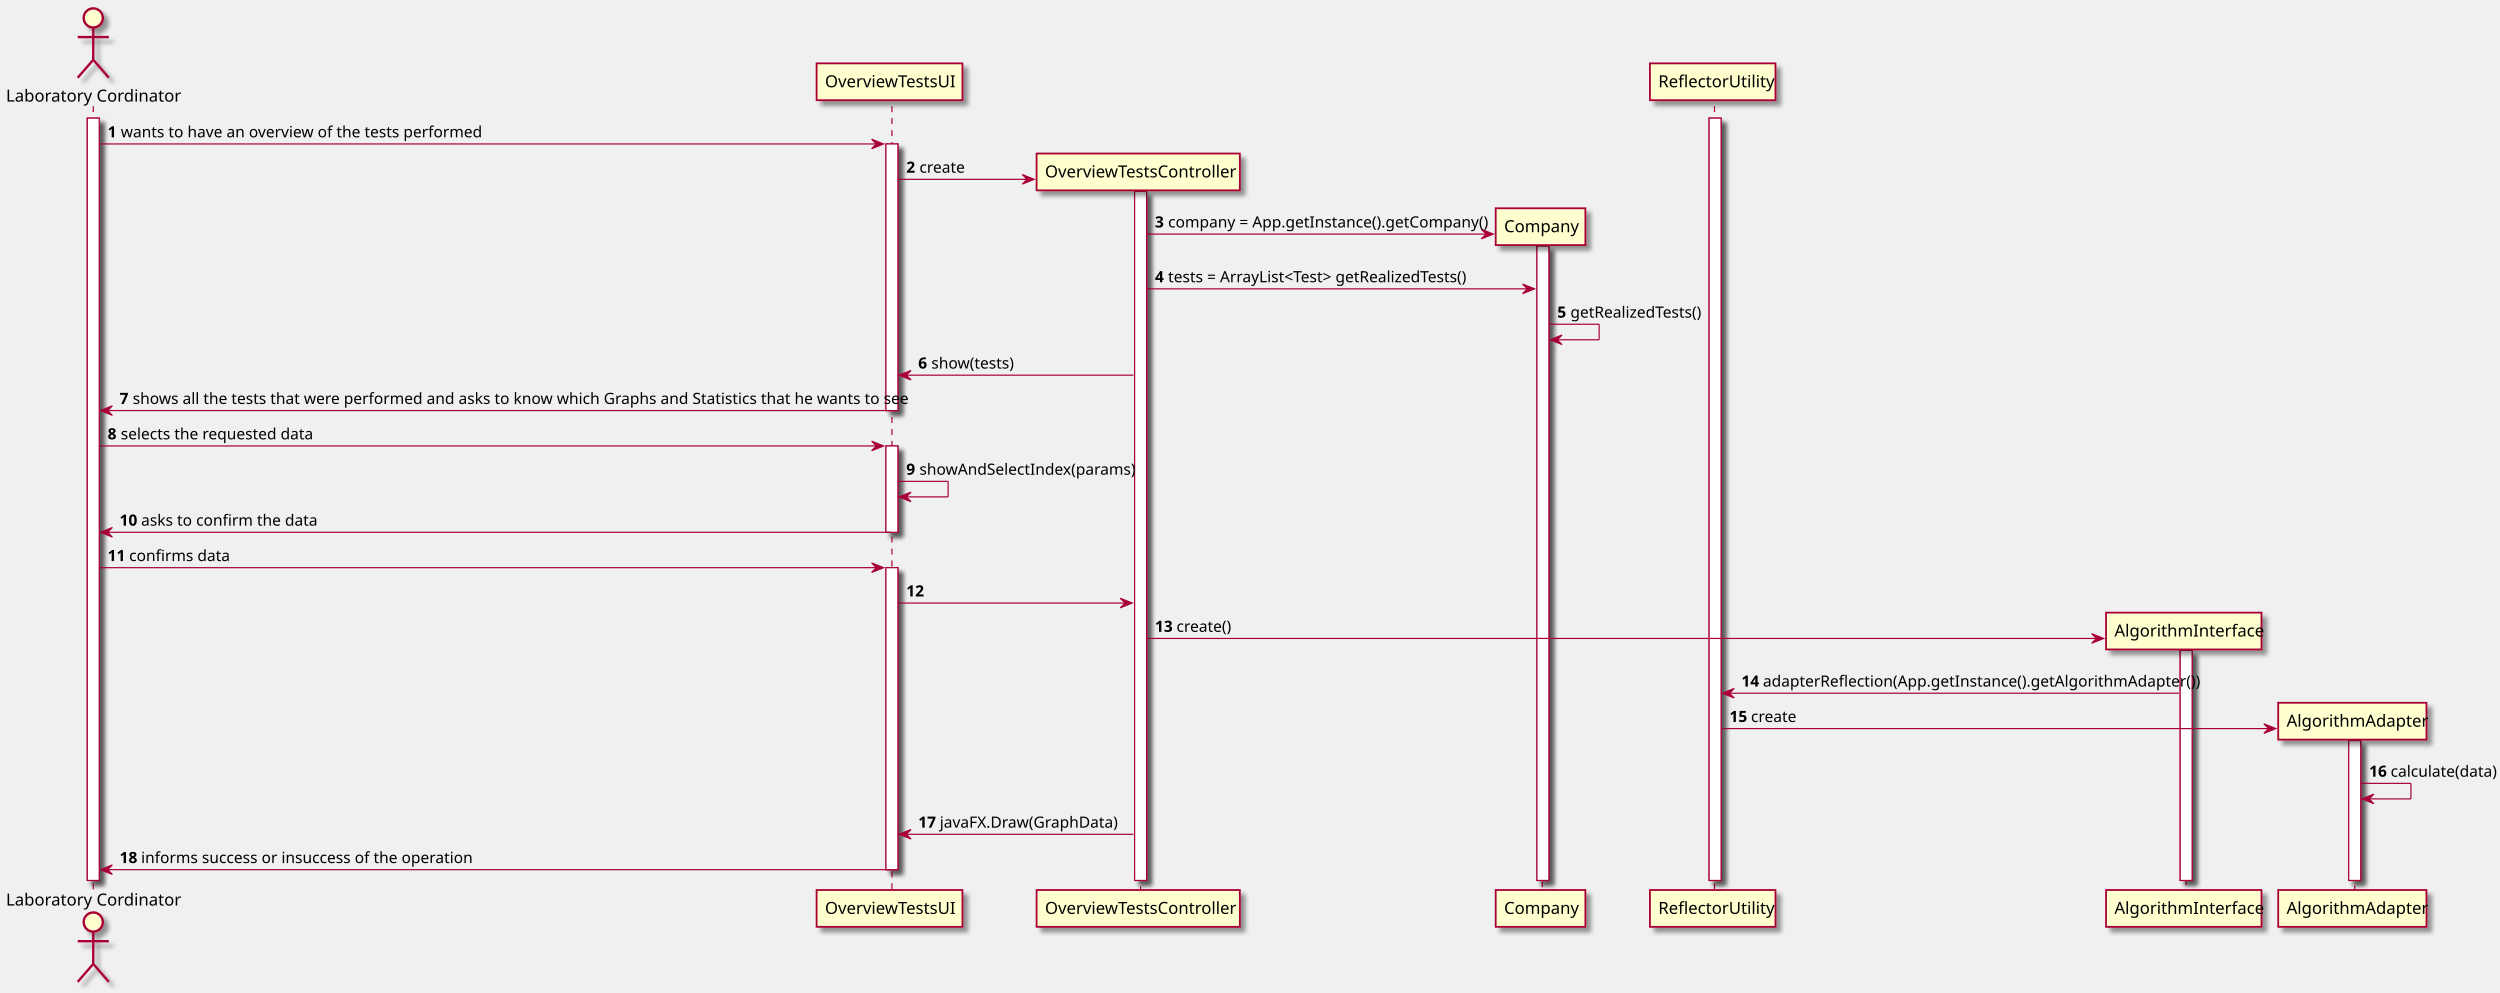
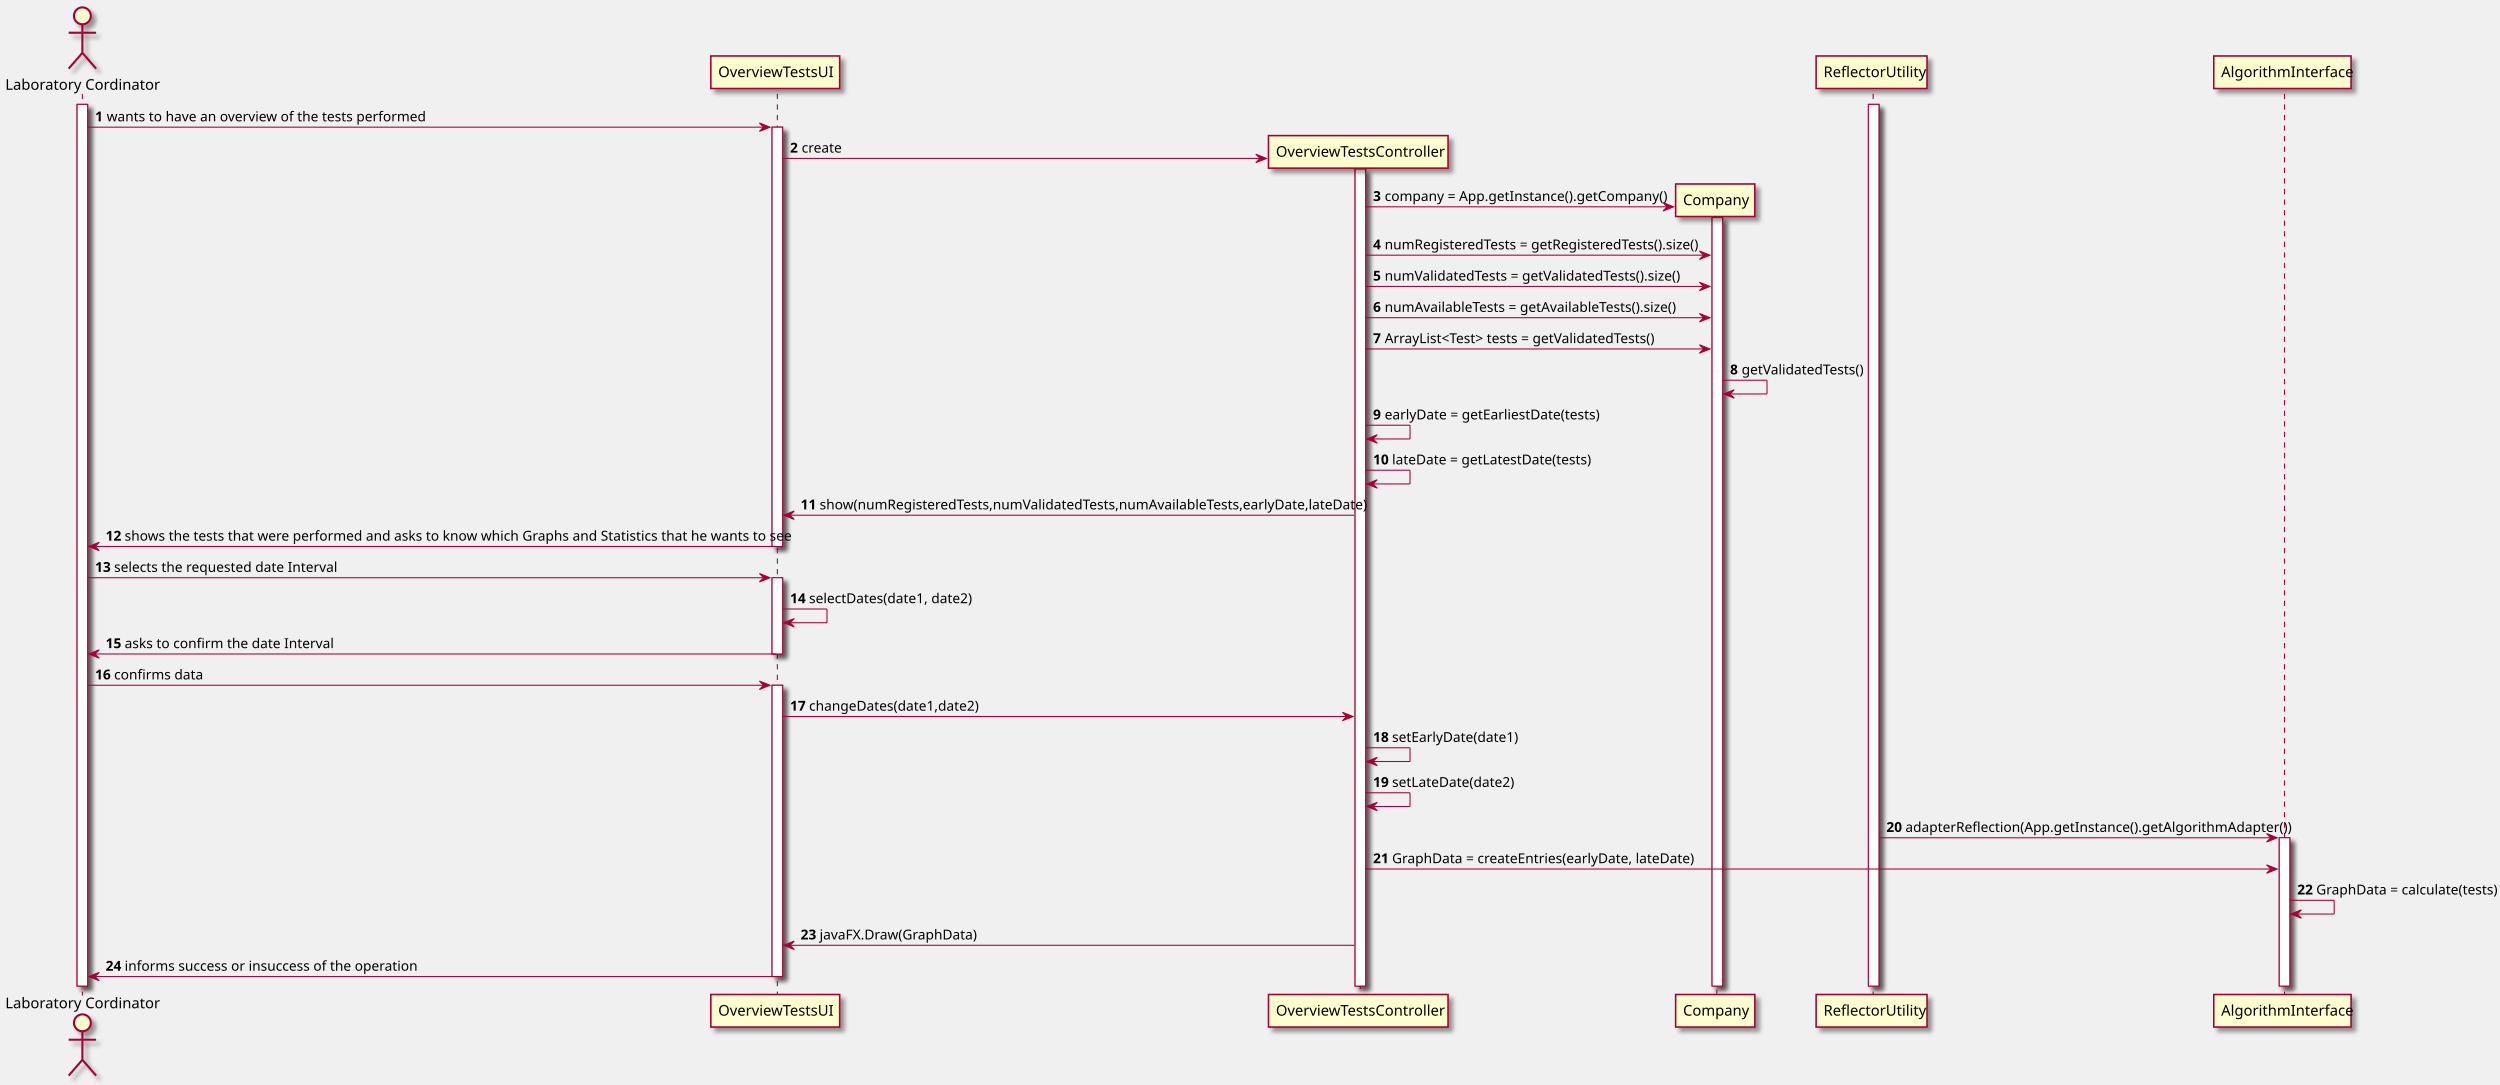
- <svg xmlns="http://www.w3.org/2000/svg" contentScriptType="application/ecmascript" contentStyleType="text/css" height="830px" preserveAspectRatio="none" style="width:2091px;height:830px;" version="1.1" viewBox="0 0 2091 830" width="2091px" zoomAndPan="magnify">
+ <svg xmlns="http://www.w3.org/2000/svg" contentScriptType="application/ecmascript" contentStyleType="text/css" height="1027px" preserveAspectRatio="none" style="width:2367px;height:1027px;" version="1.1" viewBox="0 0 2367 1027" width="2367px" zoomAndPan="magnify">
  <defs>
-     <filter height="300%" id="f19nneow69s0n1" width="300%" x="-1" y="-1">
+     <filter height="300%" id="frkjgylx8z90y" width="300%" x="-1" y="-1">
      <feGaussianBlur result="blurOut" stdDeviation="2.0" />
      <feColorMatrix in="blurOut" result="blurOut2" type="matrix" values="0 0 0 0 0 0 0 0 0 0 0 0 0 0 0 0 0 0 .4 0" />
      <feOffset dx="4.0" dy="4.0" in="blurOut2" result="blurOut3" />
      <feBlend in="SourceGraphic" in2="blurOut3" mode="normal" />
    </filter>
  </defs>
  <g>
-     <rect fill="#FFFFFF" filter="url(#f19nneow69s0n1)" height="637.6" style="stroke:#A80036;stroke-width:1.0;" width="10" x="73" y="98.8" />
-     <rect fill="#FFFFFF" filter="url(#f19nneow69s0n1)" height="223" style="stroke:#A80036;stroke-width:1.0;" width="10" x="741" y="120.4" />
-     <rect fill="#FFFFFF" filter="url(#f19nneow69s0n1)" height="72.2" style="stroke:#A80036;stroke-width:1.0;" width="10" x="741" y="373" />
-     <rect fill="#FFFFFF" filter="url(#f19nneow69s0n1)" height="252.6" style="stroke:#A80036;stroke-width:1.0;" width="10" x="741" y="474.8" />
-     <rect fill="#FFFFFF" filter="url(#f19nneow69s0n1)" height="576.4" style="stroke:#A80036;stroke-width:1.0;" width="10" x="949" y="160" />
-     <rect fill="#FFFFFF" filter="url(#f19nneow69s0n1)" height="530.6" style="stroke:#A80036;stroke-width:1.0;" width="10" x="1285.5" y="205.8" />
-     <rect fill="#FFFFFF" filter="url(#f19nneow69s0n1)" height="637.6" style="stroke:#A80036;stroke-width:1.0;" width="10" x="1429.5" y="98.8" />
-     <rect fill="#FFFFFF" filter="url(#f19nneow69s0n1)" height="192.4" style="stroke:#A80036;stroke-width:1.0;" width="10" x="1823.5" y="544" />
-     <rect fill="#FFFFFF" filter="url(#f19nneow69s0n1)" height="117" style="stroke:#A80036;stroke-width:1.0;" width="10" x="1964.5" y="619.4" />
-     <line style="stroke:#A80036;stroke-width:1.0;stroke-dasharray:5.0,5.0;" x1="78" x2="78" y1="88.8" y2="745.4" />
-     <line style="stroke:#A80036;stroke-width:1.0;stroke-dasharray:5.0,5.0;" x1="746" x2="746" y1="88.8" y2="745.4" />
-     <line style="stroke:#A80036;stroke-width:1.0;stroke-dasharray:5.0,5.0;" x1="954" x2="954" y1="161.3" y2="745.4" />
-     <line style="stroke:#A80036;stroke-width:1.0;stroke-dasharray:5.0,5.0;" x1="1290" x2="1290" y1="207.1" y2="745.4" />
-     <line style="stroke:#A80036;stroke-width:1.0;stroke-dasharray:5.0,5.0;" x1="1434" x2="1434" y1="88.8" y2="745.4" />
-     <line style="stroke:#A80036;stroke-width:1.0;stroke-dasharray:5.0,5.0;" x1="1828.5" x2="1828.5" y1="545.3" y2="745.4" />
-     <line style="stroke:#A80036;stroke-width:1.0;stroke-dasharray:5.0,5.0;" x1="1969.5" x2="1969.5" y1="620.7" y2="745.4" />
+     <rect fill="#FFFFFF" filter="url(#frkjgylx8z90y)" height="834.8" style="stroke:#A80036;stroke-width:1.0;" width="10" x="73" y="98.8" />
+     <rect fill="#FFFFFF" filter="url(#frkjgylx8z90y)" height="397" style="stroke:#A80036;stroke-width:1.0;" width="10" x="731" y="120.4" />
+     <rect fill="#FFFFFF" filter="url(#frkjgylx8z90y)" height="72.2" style="stroke:#A80036;stroke-width:1.0;" width="10" x="731" y="547" />
+     <rect fill="#FFFFFF" filter="url(#frkjgylx8z90y)" height="275.8" style="stroke:#A80036;stroke-width:1.0;" width="10" x="731" y="648.8" />
+     <rect fill="#FFFFFF" filter="url(#frkjgylx8z90y)" height="773.6" style="stroke:#A80036;stroke-width:1.0;" width="10" x="1283" y="160" />
+     <rect fill="#FFFFFF" filter="url(#frkjgylx8z90y)" height="727.8" style="stroke:#A80036;stroke-width:1.0;" width="10" x="1621" y="205.8" />
+     <rect fill="#FFFFFF" filter="url(#frkjgylx8z90y)" height="834.8" style="stroke:#A80036;stroke-width:1.0;" width="10" x="1769" y="98.8" />
+     <rect fill="#FFFFFF" filter="url(#frkjgylx8z90y)" height="140.4" style="stroke:#A80036;stroke-width:1.0;" width="10" x="2158" y="793.2" />
+     <line style="stroke:#A80036;stroke-width:1.0;stroke-dasharray:5.0,5.0;" x1="78" x2="78" y1="88.8" y2="942.6" />
+     <line style="stroke:#A80036;stroke-width:1.0;stroke-dasharray:5.0,5.0;" x1="736" x2="736" y1="88.8" y2="942.6" />
+     <line style="stroke:#A80036;stroke-width:1.0;stroke-dasharray:5.0,5.0;" x1="1288" x2="1288" y1="161.3" y2="942.6" />
+     <line style="stroke:#A80036;stroke-width:1.0;stroke-dasharray:5.0,5.0;" x1="1625.5" x2="1625.5" y1="207.1" y2="942.6" />
+     <line style="stroke:#A80036;stroke-width:1.0;stroke-dasharray:5.0,5.0;" x1="1773.5" x2="1773.5" y1="88.8" y2="942.6" />
+     <line style="stroke:#A80036;stroke-width:1.0;stroke-dasharray:5.0,5.0;" x1="2163" x2="2163" y1="88.8" y2="942.6" />
    <text fill="#000000" font-family="sans-serif" font-size="14" lengthAdjust="spacing" textLength="140" x="5" y="85.006">Laboratory Cordinator</text>
-     <ellipse cx="78" cy="15" fill="#FEFECE" filter="url(#f19nneow69s0n1)" rx="8" ry="8" style="stroke:#A80036;stroke-width:2.0;" />
-     <path d="M78,23 L78,50 M65,31 L91,31 M78,50 L65,65 M78,50 L91,65 " fill="none" filter="url(#f19nneow69s0n1)" style="stroke:#A80036;stroke-width:2.0;" />
-     <text fill="#000000" font-family="sans-serif" font-size="14" lengthAdjust="spacing" textLength="140" x="5" y="757.406">Laboratory Cordinator</text>
-     <ellipse cx="78" cy="771.2" fill="#FEFECE" filter="url(#f19nneow69s0n1)" rx="8" ry="8" style="stroke:#A80036;stroke-width:2.0;" />
-     <path d="M78,779.2 L78,806.2 M65,787.2 L91,787.2 M78,806.2 L65,821.2 M78,806.2 L91,821.2 " fill="none" filter="url(#f19nneow69s0n1)" style="stroke:#A80036;stroke-width:2.0;" />
-     <rect fill="#FEFECE" filter="url(#f19nneow69s0n1)" height="30.8" style="stroke:#A80036;stroke-width:1.5;" width="122" x="683" y="53" />
-     <text fill="#000000" font-family="sans-serif" font-size="14" lengthAdjust="spacing" textLength="108" x="690" y="73.006">OverviewTestsUI</text>
-     <rect fill="#FEFECE" filter="url(#f19nneow69s0n1)" height="30.8" style="stroke:#A80036;stroke-width:1.5;" width="122" x="683" y="744.4" />
-     <text fill="#000000" font-family="sans-serif" font-size="14" lengthAdjust="spacing" textLength="108" x="690" y="764.406">OverviewTestsUI</text>
-     <rect fill="#FEFECE" filter="url(#f19nneow69s0n1)" height="30.8" style="stroke:#A80036;stroke-width:1.5;" width="170" x="867" y="744.4" />
-     <text fill="#000000" font-family="sans-serif" font-size="14" lengthAdjust="spacing" textLength="156" x="874" y="764.406">OverviewTestsController</text>
-     <rect fill="#FEFECE" filter="url(#f19nneow69s0n1)" height="30.8" style="stroke:#A80036;stroke-width:1.5;" width="75" x="1251" y="744.4" />
-     <text fill="#000000" font-family="sans-serif" font-size="14" lengthAdjust="spacing" textLength="61" x="1258" y="764.406">Company</text>
-     <rect fill="#FEFECE" filter="url(#f19nneow69s0n1)" height="30.8" style="stroke:#A80036;stroke-width:1.5;" width="105" x="1380" y="53" />
-     <text fill="#000000" font-family="sans-serif" font-size="14" lengthAdjust="spacing" textLength="91" x="1387" y="73.006">ReflectorUtility</text>
-     <rect fill="#FEFECE" filter="url(#f19nneow69s0n1)" height="30.8" style="stroke:#A80036;stroke-width:1.5;" width="105" x="1380" y="744.4" />
-     <text fill="#000000" font-family="sans-serif" font-size="14" lengthAdjust="spacing" textLength="91" x="1387" y="764.406">ReflectorUtility</text>
-     <rect fill="#FEFECE" filter="url(#f19nneow69s0n1)" height="30.8" style="stroke:#A80036;stroke-width:1.5;" width="130" x="1761.5" y="744.4" />
-     <text fill="#000000" font-family="sans-serif" font-size="14" lengthAdjust="spacing" textLength="116" x="1768.5" y="764.406">AlgorithmInterface</text>
-     <rect fill="#FEFECE" filter="url(#f19nneow69s0n1)" height="30.8" style="stroke:#A80036;stroke-width:1.5;" width="124" x="1905.5" y="744.4" />
-     <text fill="#000000" font-family="sans-serif" font-size="14" lengthAdjust="spacing" textLength="110" x="1912.5" y="764.406">AlgorithmAdapter</text>
-     <rect fill="#FFFFFF" filter="url(#f19nneow69s0n1)" height="637.6" style="stroke:#A80036;stroke-width:1.0;" width="10" x="73" y="98.8" />
-     <rect fill="#FFFFFF" filter="url(#f19nneow69s0n1)" height="223" style="stroke:#A80036;stroke-width:1.0;" width="10" x="741" y="120.4" />
-     <rect fill="#FFFFFF" filter="url(#f19nneow69s0n1)" height="72.2" style="stroke:#A80036;stroke-width:1.0;" width="10" x="741" y="373" />
-     <rect fill="#FFFFFF" filter="url(#f19nneow69s0n1)" height="252.6" style="stroke:#A80036;stroke-width:1.0;" width="10" x="741" y="474.8" />
-     <rect fill="#FFFFFF" filter="url(#f19nneow69s0n1)" height="576.4" style="stroke:#A80036;stroke-width:1.0;" width="10" x="949" y="160" />
-     <rect fill="#FFFFFF" filter="url(#f19nneow69s0n1)" height="530.6" style="stroke:#A80036;stroke-width:1.0;" width="10" x="1285.5" y="205.8" />
-     <rect fill="#FFFFFF" filter="url(#f19nneow69s0n1)" height="637.6" style="stroke:#A80036;stroke-width:1.0;" width="10" x="1429.5" y="98.8" />
-     <rect fill="#FFFFFF" filter="url(#f19nneow69s0n1)" height="192.4" style="stroke:#A80036;stroke-width:1.0;" width="10" x="1823.5" y="544" />
-     <rect fill="#FFFFFF" filter="url(#f19nneow69s0n1)" height="117" style="stroke:#A80036;stroke-width:1.0;" width="10" x="1964.5" y="619.4" />
-     <polygon fill="#A80036" points="729,116.4,739,120.4,729,124.4,733,120.4" style="stroke:#A80036;stroke-width:1.0;" />
-     <line style="stroke:#A80036;stroke-width:1.0;" x1="83" x2="735" y1="120.4" y2="120.4" />
+     <ellipse cx="78" cy="15" fill="#FEFECE" filter="url(#frkjgylx8z90y)" rx="8" ry="8" style="stroke:#A80036;stroke-width:2.0;" />
+     <path d="M78,23 L78,50 M65,31 L91,31 M78,50 L65,65 M78,50 L91,65 " fill="none" filter="url(#frkjgylx8z90y)" style="stroke:#A80036;stroke-width:2.0;" />
+     <text fill="#000000" font-family="sans-serif" font-size="14" lengthAdjust="spacing" textLength="140" x="5" y="954.606">Laboratory Cordinator</text>
+     <ellipse cx="78" cy="968.4" fill="#FEFECE" filter="url(#frkjgylx8z90y)" rx="8" ry="8" style="stroke:#A80036;stroke-width:2.0;" />
+     <path d="M78,976.4 L78,1003.4 M65,984.4 L91,984.4 M78,1003.4 L65,1018.4 M78,1003.4 L91,1018.4 " fill="none" filter="url(#frkjgylx8z90y)" style="stroke:#A80036;stroke-width:2.0;" />
+     <rect fill="#FEFECE" filter="url(#frkjgylx8z90y)" height="30.8" style="stroke:#A80036;stroke-width:1.5;" width="122" x="673" y="53" />
+     <text fill="#000000" font-family="sans-serif" font-size="14" lengthAdjust="spacing" textLength="108" x="680" y="73.006">OverviewTestsUI</text>
+     <rect fill="#FEFECE" filter="url(#frkjgylx8z90y)" height="30.8" style="stroke:#A80036;stroke-width:1.5;" width="122" x="673" y="941.6" />
+     <text fill="#000000" font-family="sans-serif" font-size="14" lengthAdjust="spacing" textLength="108" x="680" y="961.606">OverviewTestsUI</text>
+     <rect fill="#FEFECE" filter="url(#frkjgylx8z90y)" height="30.8" style="stroke:#A80036;stroke-width:1.5;" width="170" x="1201" y="941.6" />
+     <text fill="#000000" font-family="sans-serif" font-size="14" lengthAdjust="spacing" textLength="156" x="1208" y="961.606">OverviewTestsController</text>
+     <rect fill="#FEFECE" filter="url(#frkjgylx8z90y)" height="30.8" style="stroke:#A80036;stroke-width:1.5;" width="75" x="1586.5" y="941.6" />
+     <text fill="#000000" font-family="sans-serif" font-size="14" lengthAdjust="spacing" textLength="61" x="1593.5" y="961.606">Company</text>
+     <rect fill="#FEFECE" filter="url(#frkjgylx8z90y)" height="30.8" style="stroke:#A80036;stroke-width:1.5;" width="105" x="1719.5" y="53" />
+     <text fill="#000000" font-family="sans-serif" font-size="14" lengthAdjust="spacing" textLength="91" x="1726.5" y="73.006">ReflectorUtility</text>
+     <rect fill="#FEFECE" filter="url(#frkjgylx8z90y)" height="30.8" style="stroke:#A80036;stroke-width:1.5;" width="105" x="1719.5" y="941.6" />
+     <text fill="#000000" font-family="sans-serif" font-size="14" lengthAdjust="spacing" textLength="91" x="1726.5" y="961.606">ReflectorUtility</text>
+     <rect fill="#FEFECE" filter="url(#frkjgylx8z90y)" height="30.8" style="stroke:#A80036;stroke-width:1.5;" width="130" x="2096" y="53" />
+     <text fill="#000000" font-family="sans-serif" font-size="14" lengthAdjust="spacing" textLength="116" x="2103" y="73.006">AlgorithmInterface</text>
+     <rect fill="#FEFECE" filter="url(#frkjgylx8z90y)" height="30.8" style="stroke:#A80036;stroke-width:1.5;" width="130" x="2096" y="941.6" />
+     <text fill="#000000" font-family="sans-serif" font-size="14" lengthAdjust="spacing" textLength="116" x="2103" y="961.606">AlgorithmInterface</text>
+     <rect fill="#FFFFFF" filter="url(#frkjgylx8z90y)" height="834.8" style="stroke:#A80036;stroke-width:1.0;" width="10" x="73" y="98.8" />
+     <rect fill="#FFFFFF" filter="url(#frkjgylx8z90y)" height="397" style="stroke:#A80036;stroke-width:1.0;" width="10" x="731" y="120.4" />
+     <rect fill="#FFFFFF" filter="url(#frkjgylx8z90y)" height="72.2" style="stroke:#A80036;stroke-width:1.0;" width="10" x="731" y="547" />
+     <rect fill="#FFFFFF" filter="url(#frkjgylx8z90y)" height="275.8" style="stroke:#A80036;stroke-width:1.0;" width="10" x="731" y="648.8" />
+     <rect fill="#FFFFFF" filter="url(#frkjgylx8z90y)" height="773.6" style="stroke:#A80036;stroke-width:1.0;" width="10" x="1283" y="160" />
+     <rect fill="#FFFFFF" filter="url(#frkjgylx8z90y)" height="727.8" style="stroke:#A80036;stroke-width:1.0;" width="10" x="1621" y="205.8" />
+     <rect fill="#FFFFFF" filter="url(#frkjgylx8z90y)" height="834.8" style="stroke:#A80036;stroke-width:1.0;" width="10" x="1769" y="98.8" />
+     <rect fill="#FFFFFF" filter="url(#frkjgylx8z90y)" height="140.4" style="stroke:#A80036;stroke-width:1.0;" width="10" x="2158" y="793.2" />
+     <polygon fill="#A80036" points="719,116.4,729,120.4,719,124.4,723,120.4" style="stroke:#A80036;stroke-width:1.0;" />
+     <line style="stroke:#A80036;stroke-width:1.0;" x1="83" x2="725" y1="120.4" y2="120.4" />
    <text fill="#000000" font-family="sans-serif" font-size="13" font-weight="bold" lengthAdjust="spacing" textLength="7" x="90" y="114.877">1</text>
    <text fill="#000000" font-family="sans-serif" font-size="13" lengthAdjust="spacing" textLength="286" x="101" y="114.877">wants to have an overview of the tests performed</text>
-     <polygon fill="#A80036" points="855,146,865,150,855,154,859,150" style="stroke:#A80036;stroke-width:1.0;" />
-     <line style="stroke:#A80036;stroke-width:1.0;" x1="751" x2="861" y1="150" y2="150" />
-     <text fill="#000000" font-family="sans-serif" font-size="13" font-weight="bold" lengthAdjust="spacing" textLength="7" x="758" y="144.477">2</text>
-     <text fill="#000000" font-family="sans-serif" font-size="13" lengthAdjust="spacing" textLength="36" x="769" y="144.477">create</text>
-     <rect fill="#FEFECE" filter="url(#f19nneow69s0n1)" height="30.8" style="stroke:#A80036;stroke-width:1.5;" width="170" x="867" y="128.4" />
-     <text fill="#000000" font-family="sans-serif" font-size="14" lengthAdjust="spacing" textLength="156" x="874" y="148.406">OverviewTestsController</text>
-     <polygon fill="#A80036" points="1239,191.8,1249,195.8,1239,199.8,1243,195.8" style="stroke:#A80036;stroke-width:1.0;" />
-     <line style="stroke:#A80036;stroke-width:1.0;" x1="959" x2="1245" y1="195.8" y2="195.8" />
-     <text fill="#000000" font-family="sans-serif" font-size="13" font-weight="bold" lengthAdjust="spacing" textLength="7" x="966" y="190.277">3</text>
-     <text fill="#000000" font-family="sans-serif" font-size="13" lengthAdjust="spacing" textLength="257" x="977" y="190.277">company = App.getInstance().getCompany()</text>
-     <rect fill="#FEFECE" filter="url(#f19nneow69s0n1)" height="30.8" style="stroke:#A80036;stroke-width:1.5;" width="75" x="1251" y="174.2" />
-     <text fill="#000000" font-family="sans-serif" font-size="14" lengthAdjust="spacing" textLength="61" x="1258" y="194.206">Company</text>
-     <polygon fill="#A80036" points="1273.5,237.6,1283.5,241.6,1273.5,245.6,1277.5,241.6" style="stroke:#A80036;stroke-width:1.0;" />
-     <line style="stroke:#A80036;stroke-width:1.0;" x1="959" x2="1279.5" y1="241.6" y2="241.6" />
-     <text fill="#000000" font-family="sans-serif" font-size="13" font-weight="bold" lengthAdjust="spacing" textLength="7" x="966" y="236.077">4</text>
-     <text fill="#000000" font-family="sans-serif" font-size="13" lengthAdjust="spacing" textLength="252" x="977" y="236.077">tests = ArrayList&lt;Test&gt; getRealizedTests()</text>
-     <line style="stroke:#A80036;stroke-width:1.0;" x1="1295.5" x2="1337.5" y1="271.2" y2="271.2" />
-     <line style="stroke:#A80036;stroke-width:1.0;" x1="1337.5" x2="1337.5" y1="271.2" y2="284.2" />
-     <line style="stroke:#A80036;stroke-width:1.0;" x1="1296.5" x2="1337.5" y1="284.2" y2="284.2" />
-     <polygon fill="#A80036" points="1306.5,280.2,1296.5,284.2,1306.5,288.2,1302.5,284.2" style="stroke:#A80036;stroke-width:1.0;" />
-     <text fill="#000000" font-family="sans-serif" font-size="13" font-weight="bold" lengthAdjust="spacing" textLength="7" x="1302.5" y="265.677">5</text>
-     <text fill="#000000" font-family="sans-serif" font-size="13" lengthAdjust="spacing" textLength="109" x="1313.5" y="265.677">getRealizedTests()</text>
-     <polygon fill="#A80036" points="762,309.8,752,313.8,762,317.8,758,313.8" style="stroke:#A80036;stroke-width:1.0;" />
-     <line style="stroke:#A80036;stroke-width:1.0;" x1="756" x2="948" y1="313.8" y2="313.8" />
-     <text fill="#000000" font-family="sans-serif" font-size="13" font-weight="bold" lengthAdjust="spacing" textLength="7" x="768" y="308.277">6</text>
-     <text fill="#000000" font-family="sans-serif" font-size="13" lengthAdjust="spacing" textLength="67" x="779" y="308.277">show(tests)</text>
-     <polygon fill="#A80036" points="94,339.4,84,343.4,94,347.4,90,343.4" style="stroke:#A80036;stroke-width:1.0;" />
-     <line style="stroke:#A80036;stroke-width:1.0;" x1="88" x2="745" y1="343.4" y2="343.4" />
-     <text fill="#000000" font-family="sans-serif" font-size="13" font-weight="bold" lengthAdjust="spacing" textLength="7" x="100" y="337.877">7</text>
-     <text fill="#000000" font-family="sans-serif" font-size="13" lengthAdjust="spacing" textLength="623" x="111" y="337.877">shows all the tests that were performed and asks to know which Graphs and Statistics that he wants to see</text>
-     <polygon fill="#A80036" points="729,369,739,373,729,377,733,373" style="stroke:#A80036;stroke-width:1.0;" />
-     <line style="stroke:#A80036;stroke-width:1.0;" x1="83" x2="735" y1="373" y2="373" />
-     <text fill="#000000" font-family="sans-serif" font-size="13" font-weight="bold" lengthAdjust="spacing" textLength="7" x="90" y="367.477">8</text>
-     <text fill="#000000" font-family="sans-serif" font-size="13" lengthAdjust="spacing" textLength="154" x="101" y="367.477">selects the requested data</text>
-     <line style="stroke:#A80036;stroke-width:1.0;" x1="751" x2="793" y1="402.6" y2="402.6" />
-     <line style="stroke:#A80036;stroke-width:1.0;" x1="793" x2="793" y1="402.6" y2="415.6" />
-     <line style="stroke:#A80036;stroke-width:1.0;" x1="752" x2="793" y1="415.6" y2="415.6" />
-     <polygon fill="#A80036" points="762,411.6,752,415.6,762,419.6,758,415.6" style="stroke:#A80036;stroke-width:1.0;" />
-     <text fill="#000000" font-family="sans-serif" font-size="13" font-weight="bold" lengthAdjust="spacing" textLength="7" x="758" y="397.077">9</text>
-     <text fill="#000000" font-family="sans-serif" font-size="13" lengthAdjust="spacing" textLength="173" x="769" y="397.077">showAndSelectIndex(params)</text>
-     <polygon fill="#A80036" points="94,441.2,84,445.2,94,449.2,90,445.2" style="stroke:#A80036;stroke-width:1.0;" />
-     <line style="stroke:#A80036;stroke-width:1.0;" x1="88" x2="745" y1="445.2" y2="445.2" />
-     <text fill="#000000" font-family="sans-serif" font-size="13" font-weight="bold" lengthAdjust="spacing" textLength="14" x="100" y="439.677">10</text>
-     <text fill="#000000" font-family="sans-serif" font-size="13" lengthAdjust="spacing" textLength="141" x="118" y="439.677">asks to confirm the data</text>
-     <polygon fill="#A80036" points="729,470.8,739,474.8,729,478.8,733,474.8" style="stroke:#A80036;stroke-width:1.0;" />
-     <line style="stroke:#A80036;stroke-width:1.0;" x1="83" x2="735" y1="474.8" y2="474.8" />
-     <text fill="#000000" font-family="sans-serif" font-size="13" font-weight="bold" lengthAdjust="spacing" textLength="14" x="90" y="469.277">11</text>
-     <text fill="#000000" font-family="sans-serif" font-size="13" lengthAdjust="spacing" textLength="79" x="108" y="469.277">confirms data</text>
-     <polygon fill="#A80036" points="937,500.4,947,504.4,937,508.4,941,504.4" style="stroke:#A80036;stroke-width:1.0;" />
-     <line style="stroke:#A80036;stroke-width:1.0;" x1="751" x2="943" y1="504.4" y2="504.4" />
-     <text fill="#000000" font-family="sans-serif" font-size="13" font-weight="bold" lengthAdjust="spacing" textLength="14" x="758" y="498.877">12</text>
-     <text fill="#000000" font-family="sans-serif" font-size="13" lengthAdjust="spacing" textLength="0" x="780" y="498.877" />
-     <polygon fill="#A80036" points="1749.5,530,1759.5,534,1749.5,538,1753.5,534" style="stroke:#A80036;stroke-width:1.0;" />
-     <line style="stroke:#A80036;stroke-width:1.0;" x1="959" x2="1755.5" y1="534" y2="534" />
-     <text fill="#000000" font-family="sans-serif" font-size="13" font-weight="bold" lengthAdjust="spacing" textLength="14" x="966" y="528.477">13</text>
-     <text fill="#000000" font-family="sans-serif" font-size="13" lengthAdjust="spacing" textLength="44" x="984" y="528.477">create()</text>
-     <rect fill="#FEFECE" filter="url(#f19nneow69s0n1)" height="30.8" style="stroke:#A80036;stroke-width:1.5;" width="130" x="1761.5" y="512.4" />
-     <text fill="#000000" font-family="sans-serif" font-size="14" lengthAdjust="spacing" textLength="116" x="1768.5" y="532.406">AlgorithmInterface</text>
-     <polygon fill="#A80036" points="1450.5,575.8,1440.5,579.8,1450.5,583.8,1446.5,579.8" style="stroke:#A80036;stroke-width:1.0;" />
-     <line style="stroke:#A80036;stroke-width:1.0;" x1="1444.5" x2="1822.5" y1="579.8" y2="579.8" />
-     <text fill="#000000" font-family="sans-serif" font-size="13" font-weight="bold" lengthAdjust="spacing" textLength="14" x="1456.5" y="574.277">14</text>
-     <text fill="#000000" font-family="sans-serif" font-size="13" lengthAdjust="spacing" textLength="342" x="1474.5" y="574.277">adapterReflection(App.getInstance().getAlgorithmAdapter())</text>
-     <polygon fill="#A80036" points="1893.5,605.4,1903.5,609.4,1893.5,613.4,1897.5,609.4" style="stroke:#A80036;stroke-width:1.0;" />
-     <line style="stroke:#A80036;stroke-width:1.0;" x1="1439.5" x2="1899.5" y1="609.4" y2="609.4" />
-     <text fill="#000000" font-family="sans-serif" font-size="13" font-weight="bold" lengthAdjust="spacing" textLength="14" x="1446.5" y="603.877">15</text>
-     <text fill="#000000" font-family="sans-serif" font-size="13" lengthAdjust="spacing" textLength="36" x="1464.5" y="603.877">create</text>
-     <rect fill="#FEFECE" filter="url(#f19nneow69s0n1)" height="30.8" style="stroke:#A80036;stroke-width:1.5;" width="124" x="1905.5" y="587.8" />
-     <text fill="#000000" font-family="sans-serif" font-size="14" lengthAdjust="spacing" textLength="110" x="1912.5" y="607.806">AlgorithmAdapter</text>
-     <line style="stroke:#A80036;stroke-width:1.0;" x1="1974.5" x2="2016.5" y1="655.2" y2="655.2" />
-     <line style="stroke:#A80036;stroke-width:1.0;" x1="2016.5" x2="2016.5" y1="655.2" y2="668.2" />
-     <line style="stroke:#A80036;stroke-width:1.0;" x1="1975.5" x2="2016.5" y1="668.2" y2="668.2" />
-     <polygon fill="#A80036" points="1985.5,664.2,1975.5,668.2,1985.5,672.2,1981.5,668.2" style="stroke:#A80036;stroke-width:1.0;" />
-     <text fill="#000000" font-family="sans-serif" font-size="13" font-weight="bold" lengthAdjust="spacing" textLength="14" x="1981.5" y="649.677">16</text>
-     <text fill="#000000" font-family="sans-serif" font-size="13" lengthAdjust="spacing" textLength="85" x="1999.5" y="649.677">calculate(data)</text>
-     <polygon fill="#A80036" points="762,693.8,752,697.8,762,701.8,758,697.8" style="stroke:#A80036;stroke-width:1.0;" />
-     <line style="stroke:#A80036;stroke-width:1.0;" x1="756" x2="948" y1="697.8" y2="697.8" />
-     <text fill="#000000" font-family="sans-serif" font-size="13" font-weight="bold" lengthAdjust="spacing" textLength="14" x="768" y="692.277">17</text>
-     <text fill="#000000" font-family="sans-serif" font-size="13" lengthAdjust="spacing" textLength="144" x="786" y="692.277">javaFX.Draw(GraphData)</text>
-     <polygon fill="#A80036" points="94,723.4,84,727.4,94,731.4,90,727.4" style="stroke:#A80036;stroke-width:1.0;" />
-     <line style="stroke:#A80036;stroke-width:1.0;" x1="88" x2="745" y1="727.4" y2="727.4" />
-     <text fill="#000000" font-family="sans-serif" font-size="13" font-weight="bold" lengthAdjust="spacing" textLength="14" x="100" y="721.877">18</text>
-     <text fill="#000000" font-family="sans-serif" font-size="13" lengthAdjust="spacing" textLength="268" x="118" y="721.877">informs success or insuccess of the operation</text>
+     <polygon fill="#A80036" points="1189,146,1199,150,1189,154,1193,150" style="stroke:#A80036;stroke-width:1.0;" />
+     <line style="stroke:#A80036;stroke-width:1.0;" x1="741" x2="1195" y1="150" y2="150" />
+     <text fill="#000000" font-family="sans-serif" font-size="13" font-weight="bold" lengthAdjust="spacing" textLength="7" x="748" y="144.477">2</text>
+     <text fill="#000000" font-family="sans-serif" font-size="13" lengthAdjust="spacing" textLength="36" x="759" y="144.477">create</text>
+     <rect fill="#FEFECE" filter="url(#frkjgylx8z90y)" height="30.8" style="stroke:#A80036;stroke-width:1.5;" width="170" x="1201" y="128.4" />
+     <text fill="#000000" font-family="sans-serif" font-size="14" lengthAdjust="spacing" textLength="156" x="1208" y="148.406">OverviewTestsController</text>
+     <polygon fill="#A80036" points="1574.5,191.8,1584.5,195.8,1574.5,199.8,1578.5,195.8" style="stroke:#A80036;stroke-width:1.0;" />
+     <line style="stroke:#A80036;stroke-width:1.0;" x1="1293" x2="1580.5" y1="195.8" y2="195.8" />
+     <text fill="#000000" font-family="sans-serif" font-size="13" font-weight="bold" lengthAdjust="spacing" textLength="7" x="1300" y="190.277">3</text>
+     <text fill="#000000" font-family="sans-serif" font-size="13" lengthAdjust="spacing" textLength="257" x="1311" y="190.277">company = App.getInstance().getCompany()</text>
+     <rect fill="#FEFECE" filter="url(#frkjgylx8z90y)" height="30.8" style="stroke:#A80036;stroke-width:1.5;" width="75" x="1586.5" y="174.2" />
+     <text fill="#000000" font-family="sans-serif" font-size="14" lengthAdjust="spacing" textLength="61" x="1593.5" y="194.206">Company</text>
+     <polygon fill="#A80036" points="1609,237.6,1619,241.6,1609,245.6,1613,241.6" style="stroke:#A80036;stroke-width:1.0;" />
+     <line style="stroke:#A80036;stroke-width:1.0;" x1="1293" x2="1615" y1="241.6" y2="241.6" />
+     <text fill="#000000" font-family="sans-serif" font-size="13" font-weight="bold" lengthAdjust="spacing" textLength="7" x="1300" y="236.077">4</text>
+     <text fill="#000000" font-family="sans-serif" font-size="13" lengthAdjust="spacing" textLength="293" x="1311" y="236.077">numRegisteredTests = getRegisteredTests().size()</text>
+     <polygon fill="#A80036" points="1609,267.2,1619,271.2,1609,275.2,1613,271.2" style="stroke:#A80036;stroke-width:1.0;" />
+     <line style="stroke:#A80036;stroke-width:1.0;" x1="1293" x2="1615" y1="271.2" y2="271.2" />
+     <text fill="#000000" font-family="sans-serif" font-size="13" font-weight="bold" lengthAdjust="spacing" textLength="7" x="1300" y="265.677">5</text>
+     <text fill="#000000" font-family="sans-serif" font-size="13" lengthAdjust="spacing" textLength="277" x="1311" y="265.677">numValidatedTests = getValidatedTests().size()</text>
+     <polygon fill="#A80036" points="1609,296.8,1619,300.8,1609,304.8,1613,300.8" style="stroke:#A80036;stroke-width:1.0;" />
+     <line style="stroke:#A80036;stroke-width:1.0;" x1="1293" x2="1615" y1="300.8" y2="300.8" />
+     <text fill="#000000" font-family="sans-serif" font-size="13" font-weight="bold" lengthAdjust="spacing" textLength="7" x="1300" y="295.277">6</text>
+     <text fill="#000000" font-family="sans-serif" font-size="13" lengthAdjust="spacing" textLength="275" x="1311" y="295.277">numAvailableTests = getAvailableTests().size()</text>
+     <polygon fill="#A80036" points="1609,326.4,1619,330.4,1609,334.4,1613,330.4" style="stroke:#A80036;stroke-width:1.0;" />
+     <line style="stroke:#A80036;stroke-width:1.0;" x1="1293" x2="1615" y1="330.4" y2="330.4" />
+     <text fill="#000000" font-family="sans-serif" font-size="13" font-weight="bold" lengthAdjust="spacing" textLength="7" x="1300" y="324.877">7</text>
+     <text fill="#000000" font-family="sans-serif" font-size="13" lengthAdjust="spacing" textLength="256" x="1311" y="324.877">ArrayList&lt;Test&gt; tests = getValidatedTests()</text>
+     <line style="stroke:#A80036;stroke-width:1.0;" x1="1631" x2="1673" y1="360" y2="360" />
+     <line style="stroke:#A80036;stroke-width:1.0;" x1="1673" x2="1673" y1="360" y2="373" />
+     <line style="stroke:#A80036;stroke-width:1.0;" x1="1632" x2="1673" y1="373" y2="373" />
+     <polygon fill="#A80036" points="1642,369,1632,373,1642,377,1638,373" style="stroke:#A80036;stroke-width:1.0;" />
+     <text fill="#000000" font-family="sans-serif" font-size="13" font-weight="bold" lengthAdjust="spacing" textLength="7" x="1638" y="354.477">8</text>
+     <text fill="#000000" font-family="sans-serif" font-size="13" lengthAdjust="spacing" textLength="113" x="1649" y="354.477">getValidatedTests()</text>
+     <line style="stroke:#A80036;stroke-width:1.0;" x1="1293" x2="1335" y1="402.6" y2="402.6" />
+     <line style="stroke:#A80036;stroke-width:1.0;" x1="1335" x2="1335" y1="402.6" y2="415.6" />
+     <line style="stroke:#A80036;stroke-width:1.0;" x1="1294" x2="1335" y1="415.6" y2="415.6" />
+     <polygon fill="#A80036" points="1304,411.6,1294,415.6,1304,419.6,1300,415.6" style="stroke:#A80036;stroke-width:1.0;" />
+     <text fill="#000000" font-family="sans-serif" font-size="13" font-weight="bold" lengthAdjust="spacing" textLength="7" x="1300" y="397.077">9</text>
+     <text fill="#000000" font-family="sans-serif" font-size="13" lengthAdjust="spacing" textLength="197" x="1311" y="397.077">earlyDate = getEarliestDate(tests)</text>
+     <line style="stroke:#A80036;stroke-width:1.0;" x1="1293" x2="1335" y1="445.2" y2="445.2" />
+     <line style="stroke:#A80036;stroke-width:1.0;" x1="1335" x2="1335" y1="445.2" y2="458.2" />
+     <line style="stroke:#A80036;stroke-width:1.0;" x1="1294" x2="1335" y1="458.2" y2="458.2" />
+     <polygon fill="#A80036" points="1304,454.2,1294,458.2,1304,462.2,1300,458.2" style="stroke:#A80036;stroke-width:1.0;" />
+     <text fill="#000000" font-family="sans-serif" font-size="13" font-weight="bold" lengthAdjust="spacing" textLength="14" x="1300" y="439.677">10</text>
+     <text fill="#000000" font-family="sans-serif" font-size="13" lengthAdjust="spacing" textLength="182" x="1318" y="439.677">lateDate = getLatestDate(tests)</text>
+     <polygon fill="#A80036" points="752,483.8,742,487.8,752,491.8,748,487.8" style="stroke:#A80036;stroke-width:1.0;" />
+     <line style="stroke:#A80036;stroke-width:1.0;" x1="746" x2="1282" y1="487.8" y2="487.8" />
+     <text fill="#000000" font-family="sans-serif" font-size="13" font-weight="bold" lengthAdjust="spacing" textLength="14" x="758" y="482.277">11</text>
+     <text fill="#000000" font-family="sans-serif" font-size="13" lengthAdjust="spacing" textLength="500" x="776" y="482.277">show(numRegisteredTests,numValidatedTests,numAvailableTests,earlyDate,lateDate)</text>
+     <polygon fill="#A80036" points="94,513.4,84,517.4,94,521.4,90,517.4" style="stroke:#A80036;stroke-width:1.0;" />
+     <line style="stroke:#A80036;stroke-width:1.0;" x1="88" x2="735" y1="517.4" y2="517.4" />
+     <text fill="#000000" font-family="sans-serif" font-size="13" font-weight="bold" lengthAdjust="spacing" textLength="14" x="100" y="511.877">12</text>
+     <text fill="#000000" font-family="sans-serif" font-size="13" lengthAdjust="spacing" textLength="606" x="118" y="511.877">shows the tests that were performed and asks to know which Graphs and Statistics that he wants to see</text>
+     <polygon fill="#A80036" points="719,543,729,547,719,551,723,547" style="stroke:#A80036;stroke-width:1.0;" />
+     <line style="stroke:#A80036;stroke-width:1.0;" x1="83" x2="725" y1="547" y2="547" />
+     <text fill="#000000" font-family="sans-serif" font-size="13" font-weight="bold" lengthAdjust="spacing" textLength="14" x="90" y="541.477">13</text>
+     <text fill="#000000" font-family="sans-serif" font-size="13" lengthAdjust="spacing" textLength="201" x="108" y="541.477">selects the requested date Interval</text>
+     <line style="stroke:#A80036;stroke-width:1.0;" x1="741" x2="783" y1="576.6" y2="576.6" />
+     <line style="stroke:#A80036;stroke-width:1.0;" x1="783" x2="783" y1="576.6" y2="589.6" />
+     <line style="stroke:#A80036;stroke-width:1.0;" x1="742" x2="783" y1="589.6" y2="589.6" />
+     <polygon fill="#A80036" points="752,585.6,742,589.6,752,593.6,748,589.6" style="stroke:#A80036;stroke-width:1.0;" />
+     <text fill="#000000" font-family="sans-serif" font-size="13" font-weight="bold" lengthAdjust="spacing" textLength="14" x="748" y="571.077">14</text>
+     <text fill="#000000" font-family="sans-serif" font-size="13" lengthAdjust="spacing" textLength="149" x="766" y="571.077">selectDates(date1, date2)</text>
+     <polygon fill="#A80036" points="94,615.2,84,619.2,94,623.2,90,619.2" style="stroke:#A80036;stroke-width:1.0;" />
+     <line style="stroke:#A80036;stroke-width:1.0;" x1="88" x2="735" y1="619.2" y2="619.2" />
+     <text fill="#000000" font-family="sans-serif" font-size="13" font-weight="bold" lengthAdjust="spacing" textLength="14" x="100" y="613.677">15</text>
+     <text fill="#000000" font-family="sans-serif" font-size="13" lengthAdjust="spacing" textLength="188" x="118" y="613.677">asks to confirm the date Interval</text>
+     <polygon fill="#A80036" points="719,644.8,729,648.8,719,652.8,723,648.8" style="stroke:#A80036;stroke-width:1.0;" />
+     <line style="stroke:#A80036;stroke-width:1.0;" x1="83" x2="725" y1="648.8" y2="648.8" />
+     <text fill="#000000" font-family="sans-serif" font-size="13" font-weight="bold" lengthAdjust="spacing" textLength="14" x="90" y="643.277">16</text>
+     <text fill="#000000" font-family="sans-serif" font-size="13" lengthAdjust="spacing" textLength="79" x="108" y="643.277">confirms data</text>
+     <polygon fill="#A80036" points="1271,674.4,1281,678.4,1271,682.4,1275,678.4" style="stroke:#A80036;stroke-width:1.0;" />
+     <line style="stroke:#A80036;stroke-width:1.0;" x1="741" x2="1277" y1="678.4" y2="678.4" />
+     <text fill="#000000" font-family="sans-serif" font-size="13" font-weight="bold" lengthAdjust="spacing" textLength="14" x="748" y="672.877">17</text>
+     <text fill="#000000" font-family="sans-serif" font-size="13" lengthAdjust="spacing" textLength="152" x="766" y="672.877">changeDates(date1,date2)</text>
+     <line style="stroke:#A80036;stroke-width:1.0;" x1="1293" x2="1335" y1="708" y2="708" />
+     <line style="stroke:#A80036;stroke-width:1.0;" x1="1335" x2="1335" y1="708" y2="721" />
+     <line style="stroke:#A80036;stroke-width:1.0;" x1="1294" x2="1335" y1="721" y2="721" />
+     <polygon fill="#A80036" points="1304,717,1294,721,1304,725,1300,721" style="stroke:#A80036;stroke-width:1.0;" />
+     <text fill="#000000" font-family="sans-serif" font-size="13" font-weight="bold" lengthAdjust="spacing" textLength="14" x="1300" y="702.477">18</text>
+     <text fill="#000000" font-family="sans-serif" font-size="13" lengthAdjust="spacing" textLength="115" x="1318" y="702.477">setEarlyDate(date1)</text>
+     <line style="stroke:#A80036;stroke-width:1.0;" x1="1293" x2="1335" y1="750.6" y2="750.6" />
+     <line style="stroke:#A80036;stroke-width:1.0;" x1="1335" x2="1335" y1="750.6" y2="763.6" />
+     <line style="stroke:#A80036;stroke-width:1.0;" x1="1294" x2="1335" y1="763.6" y2="763.6" />
+     <polygon fill="#A80036" points="1304,759.6,1294,763.6,1304,767.6,1300,763.6" style="stroke:#A80036;stroke-width:1.0;" />
+     <text fill="#000000" font-family="sans-serif" font-size="13" font-weight="bold" lengthAdjust="spacing" textLength="14" x="1300" y="745.077">19</text>
+     <text fill="#000000" font-family="sans-serif" font-size="13" lengthAdjust="spacing" textLength="110" x="1318" y="745.077">setLateDate(date2)</text>
+     <polygon fill="#A80036" points="2146,789.2,2156,793.2,2146,797.2,2150,793.2" style="stroke:#A80036;stroke-width:1.0;" />
+     <line style="stroke:#A80036;stroke-width:1.0;" x1="1779" x2="2152" y1="793.2" y2="793.2" />
+     <text fill="#000000" font-family="sans-serif" font-size="13" font-weight="bold" lengthAdjust="spacing" textLength="14" x="1786" y="787.677">20</text>
+     <text fill="#000000" font-family="sans-serif" font-size="13" lengthAdjust="spacing" textLength="342" x="1804" y="787.677">adapterReflection(App.getInstance().getAlgorithmAdapter())</text>
+     <polygon fill="#A80036" points="2146,818.8,2156,822.8,2146,826.8,2150,822.8" style="stroke:#A80036;stroke-width:1.0;" />
+     <line style="stroke:#A80036;stroke-width:1.0;" x1="1293" x2="2152" y1="822.8" y2="822.8" />
+     <text fill="#000000" font-family="sans-serif" font-size="13" font-weight="bold" lengthAdjust="spacing" textLength="14" x="1300" y="817.277">21</text>
+     <text fill="#000000" font-family="sans-serif" font-size="13" lengthAdjust="spacing" textLength="274" x="1318" y="817.277">GraphData = createEntries(earlyDate, lateDate)</text>
+     <line style="stroke:#A80036;stroke-width:1.0;" x1="2168" x2="2210" y1="852.4" y2="852.4" />
+     <line style="stroke:#A80036;stroke-width:1.0;" x1="2210" x2="2210" y1="852.4" y2="865.4" />
+     <line style="stroke:#A80036;stroke-width:1.0;" x1="2169" x2="2210" y1="865.4" y2="865.4" />
+     <polygon fill="#A80036" points="2179,861.4,2169,865.4,2179,869.4,2175,865.4" style="stroke:#A80036;stroke-width:1.0;" />
+     <text fill="#000000" font-family="sans-serif" font-size="13" font-weight="bold" lengthAdjust="spacing" textLength="14" x="2175" y="846.877">22</text>
+     <text fill="#000000" font-family="sans-serif" font-size="13" lengthAdjust="spacing" textLength="167" x="2193" y="846.877">GraphData = calculate(tests)</text>
+     <polygon fill="#A80036" points="752,891,742,895,752,899,748,895" style="stroke:#A80036;stroke-width:1.0;" />
+     <line style="stroke:#A80036;stroke-width:1.0;" x1="746" x2="1282" y1="895" y2="895" />
+     <text fill="#000000" font-family="sans-serif" font-size="13" font-weight="bold" lengthAdjust="spacing" textLength="14" x="758" y="889.477">23</text>
+     <text fill="#000000" font-family="sans-serif" font-size="13" lengthAdjust="spacing" textLength="144" x="776" y="889.477">javaFX.Draw(GraphData)</text>
+     <polygon fill="#A80036" points="94,920.6,84,924.6,94,928.6,90,924.6" style="stroke:#A80036;stroke-width:1.0;" />
+     <line style="stroke:#A80036;stroke-width:1.0;" x1="88" x2="735" y1="924.6" y2="924.6" />
+     <text fill="#000000" font-family="sans-serif" font-size="13" font-weight="bold" lengthAdjust="spacing" textLength="14" x="100" y="919.077">24</text>
+     <text fill="#000000" font-family="sans-serif" font-size="13" lengthAdjust="spacing" textLength="268" x="118" y="919.077">informs success or insuccess of the operation</text>
  </g>
</svg>
